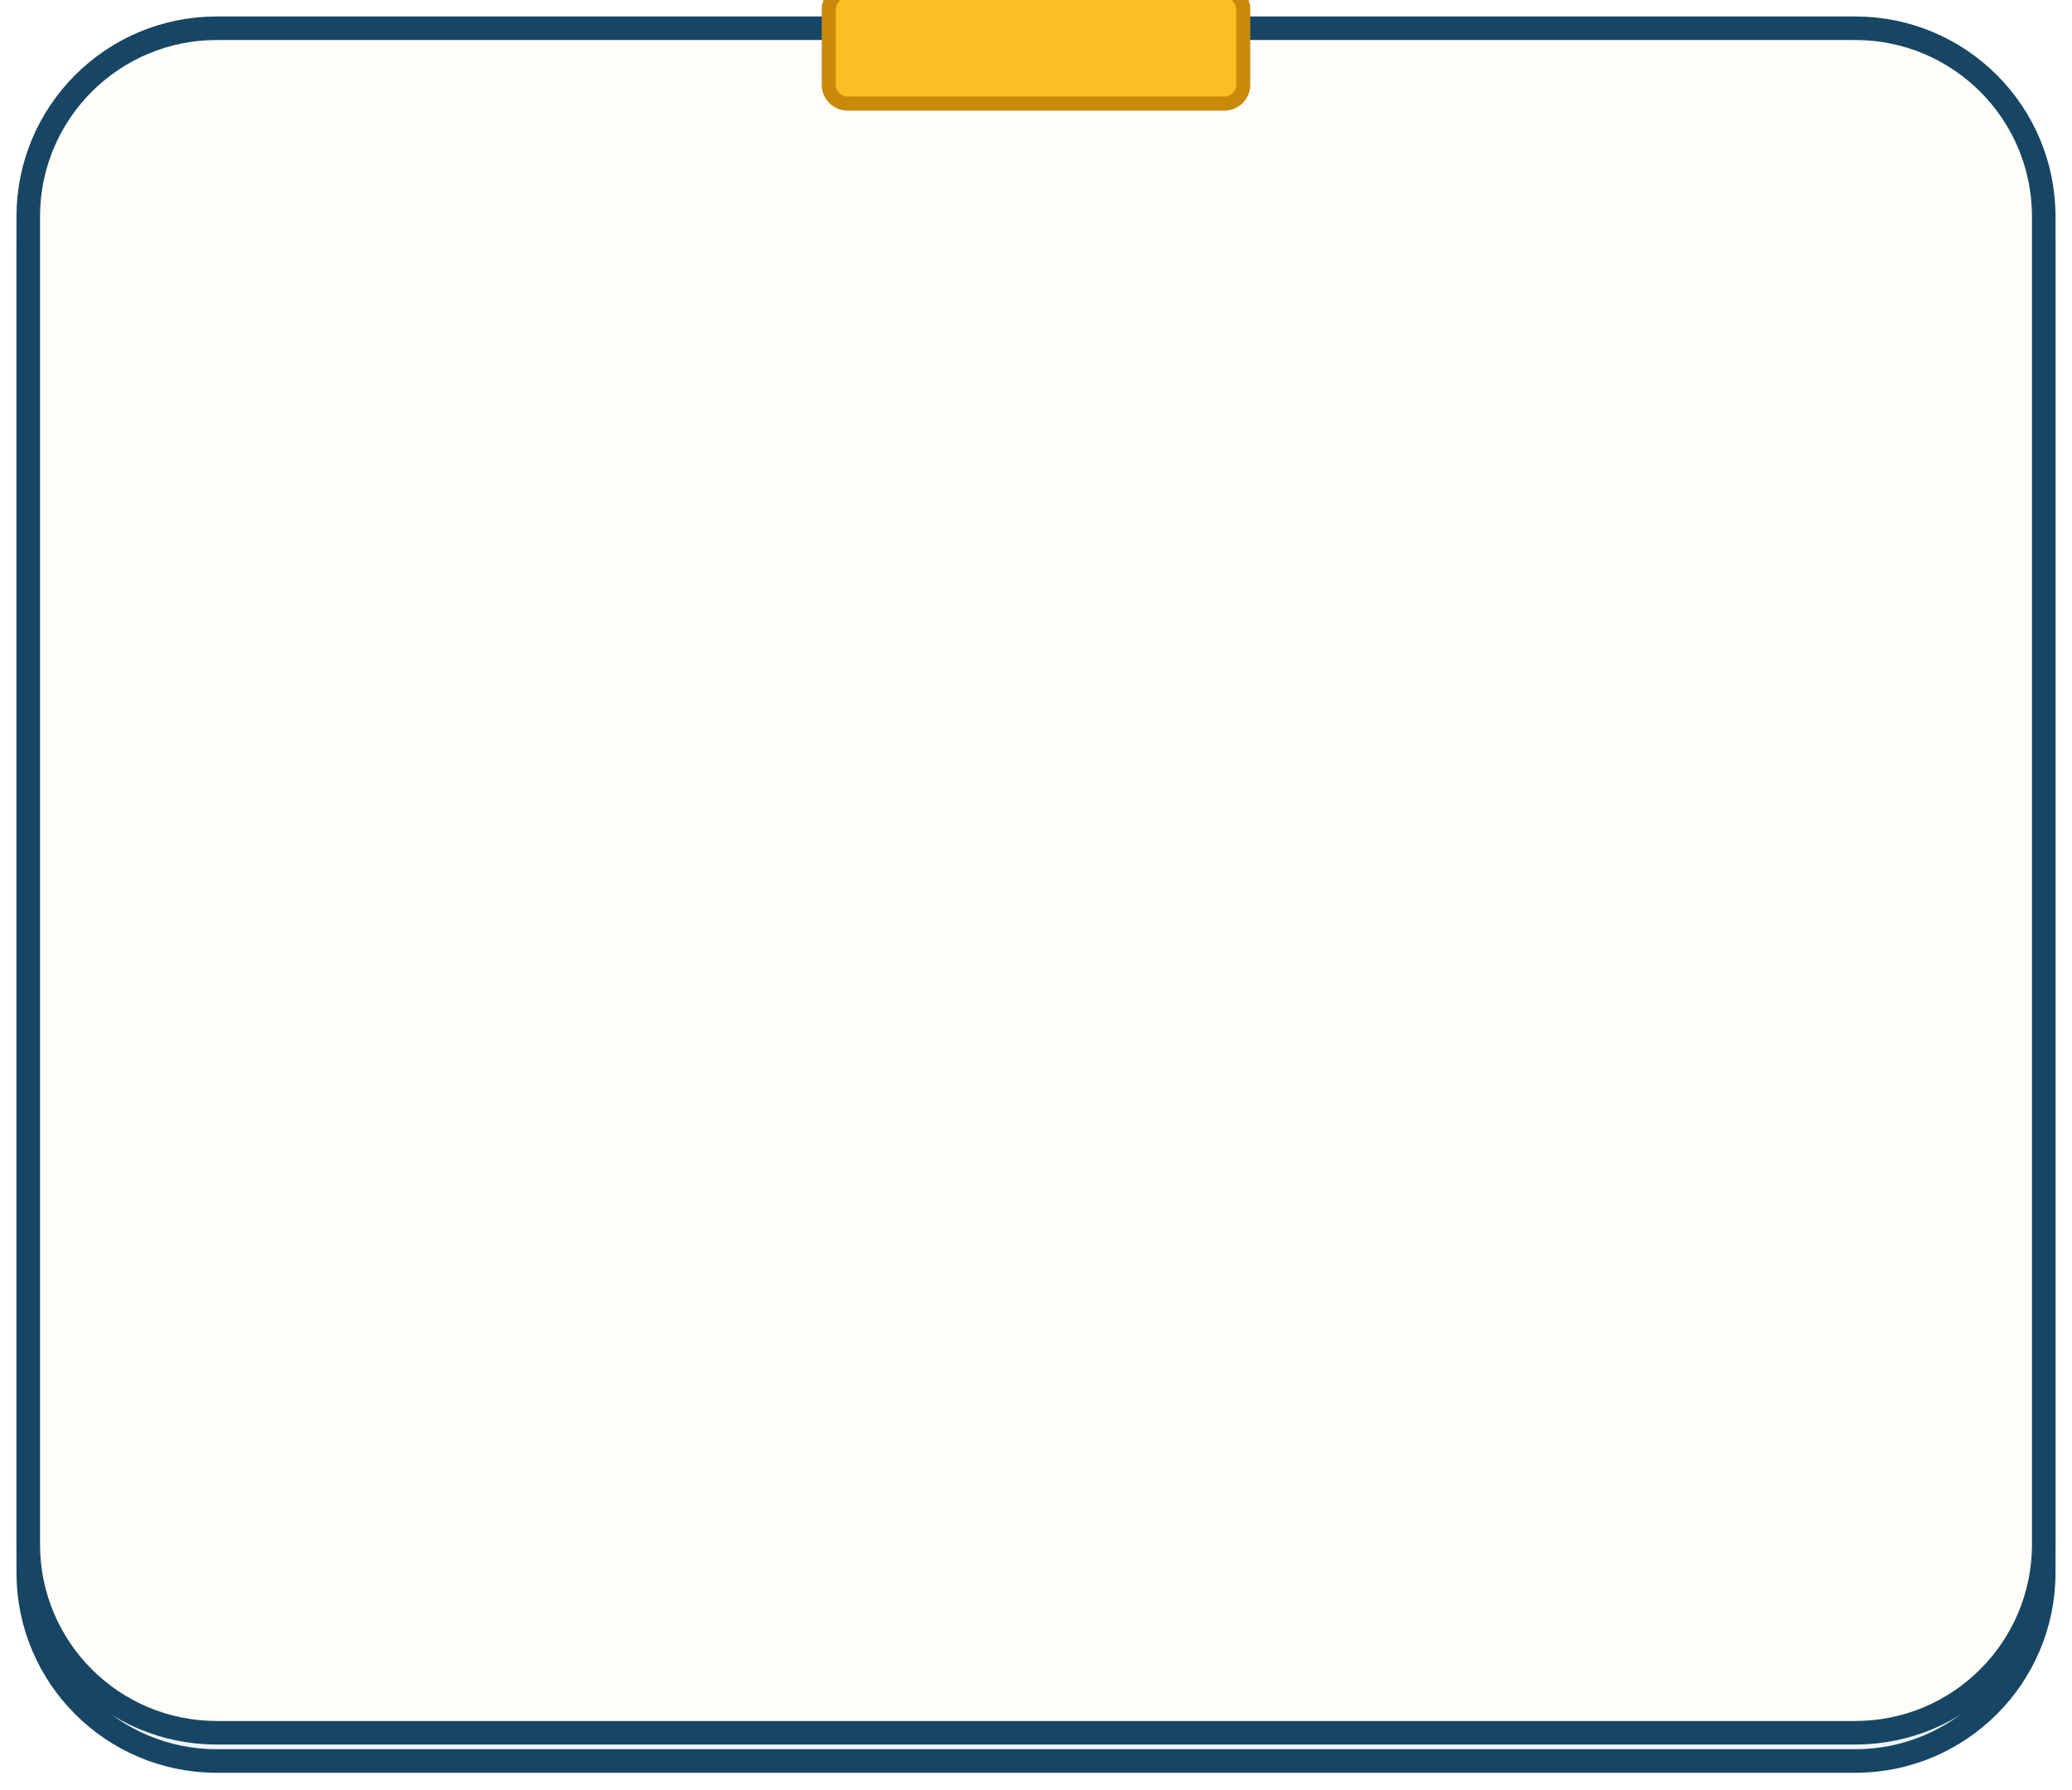
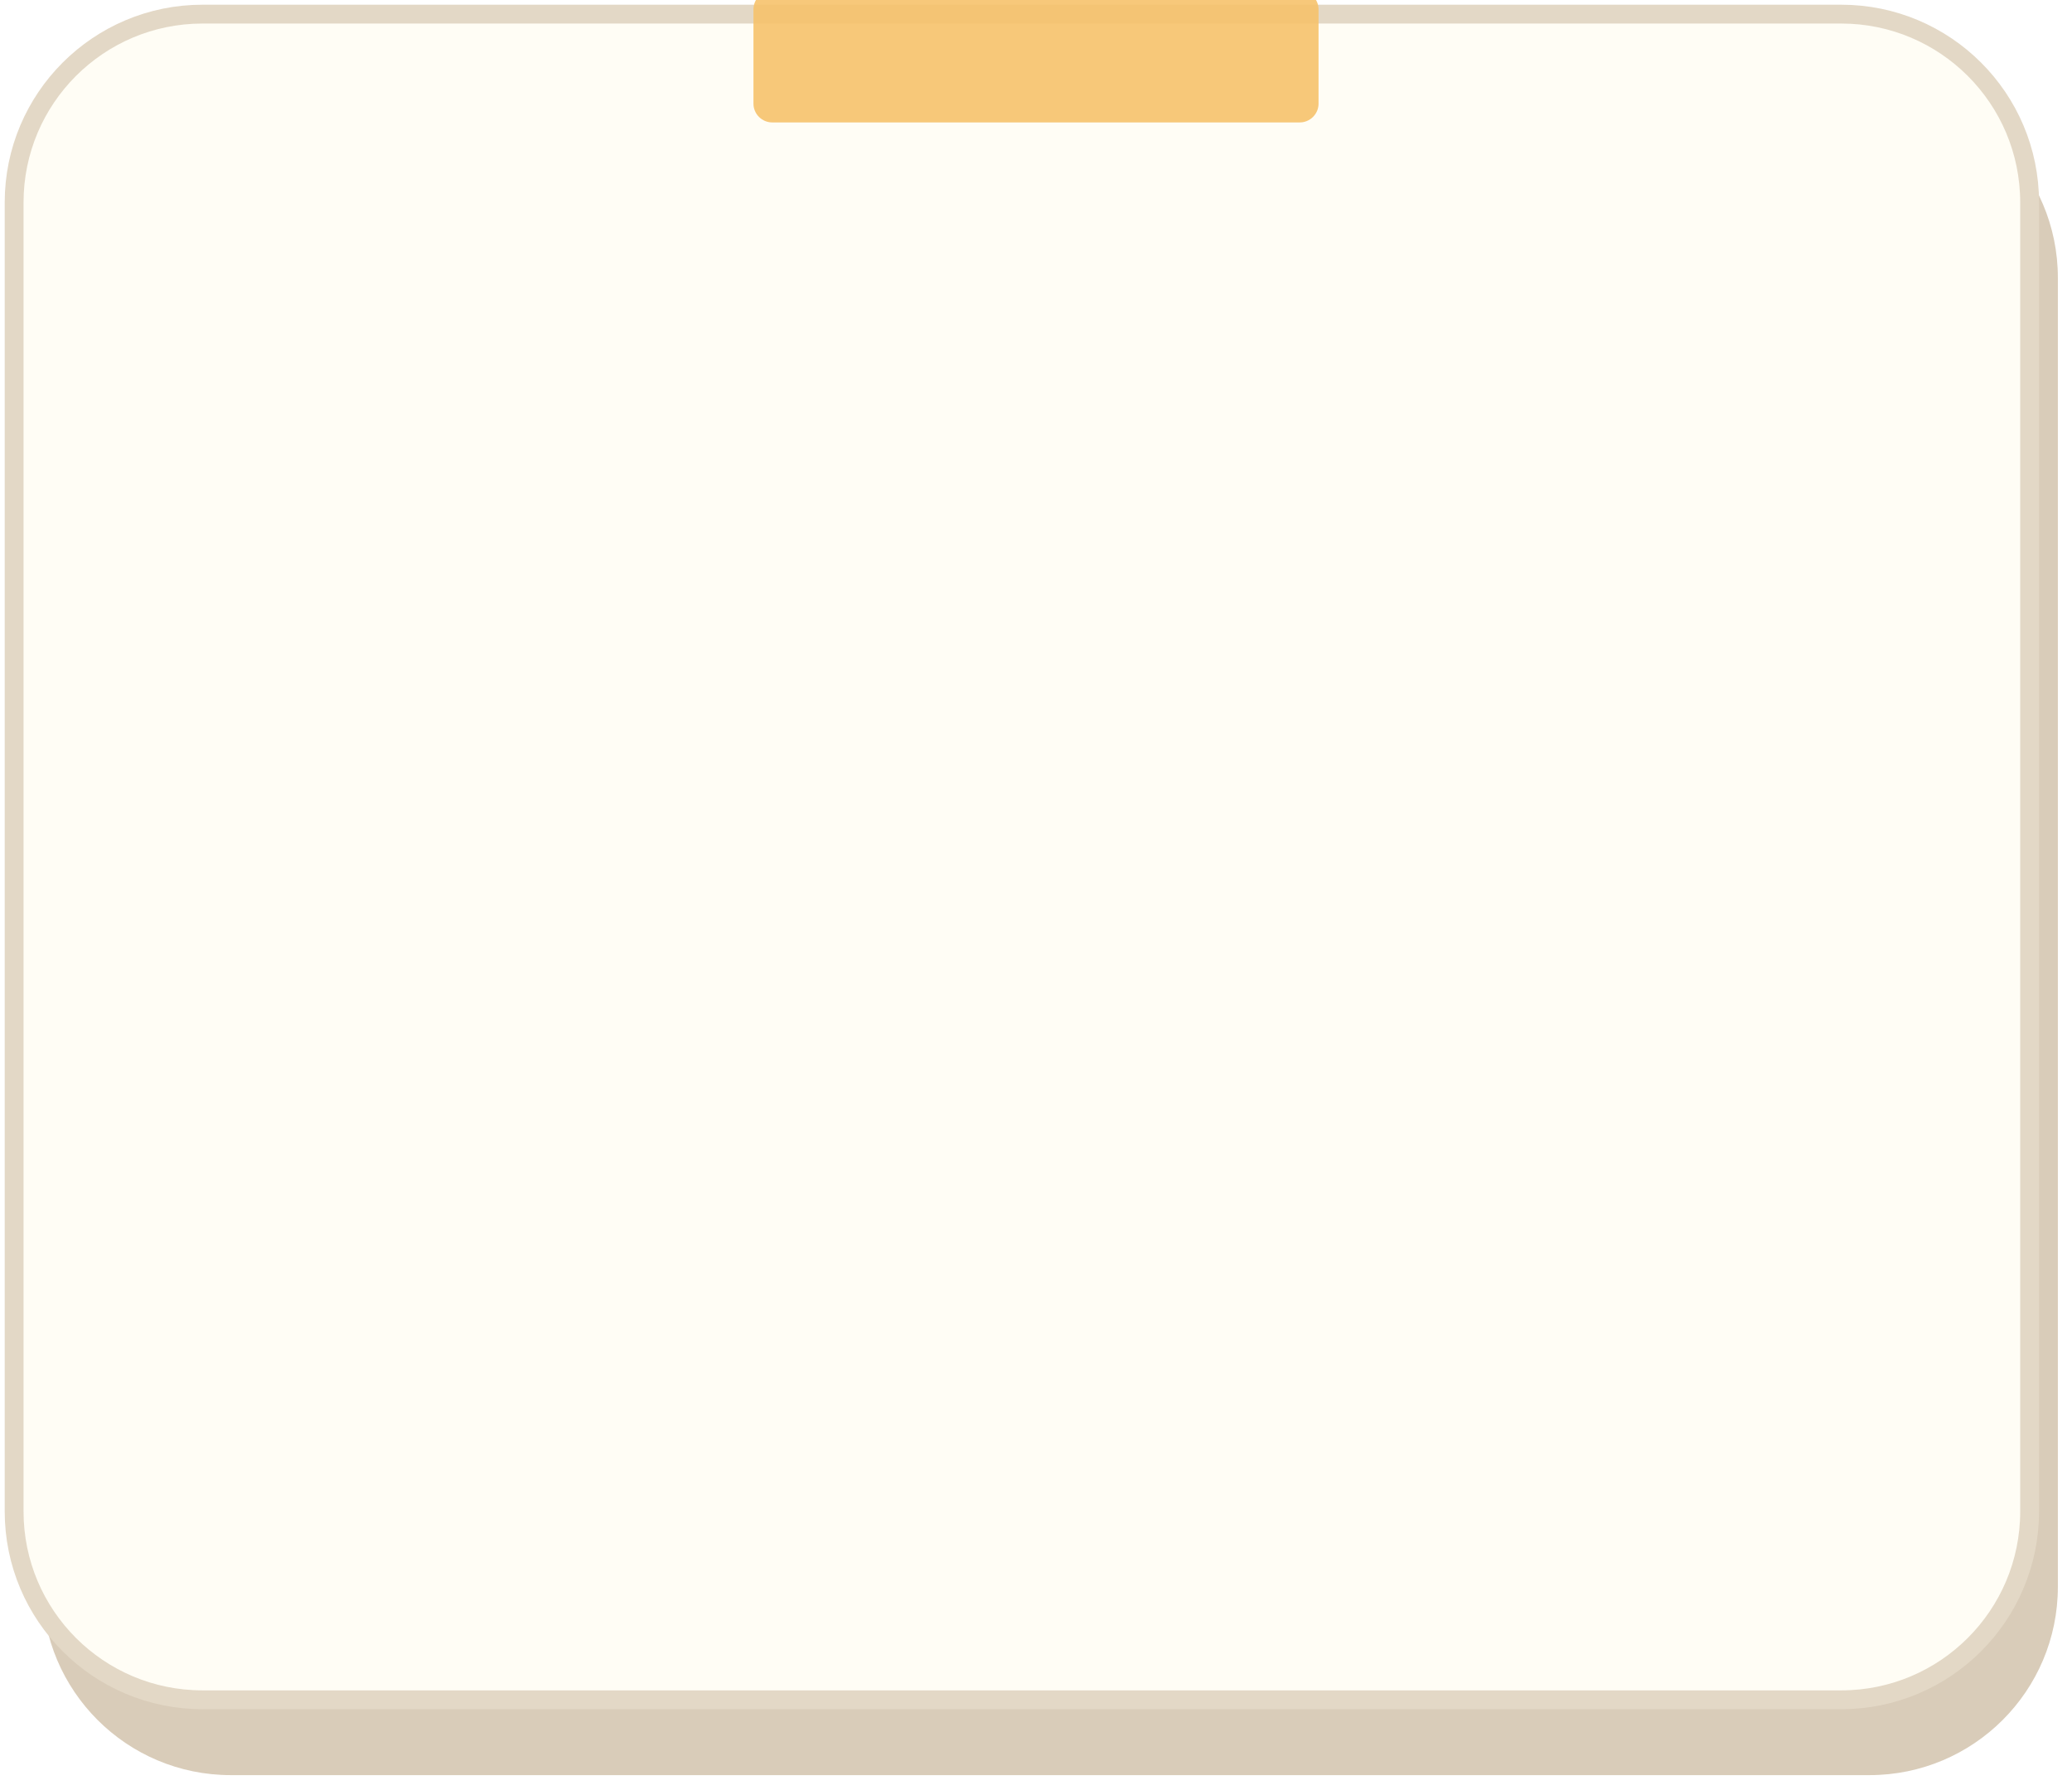
<svg xmlns="http://www.w3.org/2000/svg" viewBox="0 0 220 190" width="220" height="190">
-   <rect x="3" y="6" width="214" height="181" rx="20" fill="#EEF3F7" stroke="#164663" stroke-width="2.5" />
-   <rect x="3" y="3" width="214" height="181" rx="20" fill="#FFFDF7" stroke="#164663" stroke-width="2.5" />
-   <rect x="88.0" y="-1" width="44" height="12" rx="2" fill="#FBBF24" stroke="#C98A0B" stroke-width="1.5" />
+   <rect x="4.5" y="9.5" width="214" height="179" rx="20" fill="#D9CCB9" />
+   <rect x="1.5" y="1.5" width="214" height="179" rx="20" fill="#FFFDF5" stroke="#E3D8C6" stroke-width="2" />
+   <rect x="80.0" y="-1" width="60" height="14" rx="2" fill="#F6C26B" opacity=".9" />
</svg>
